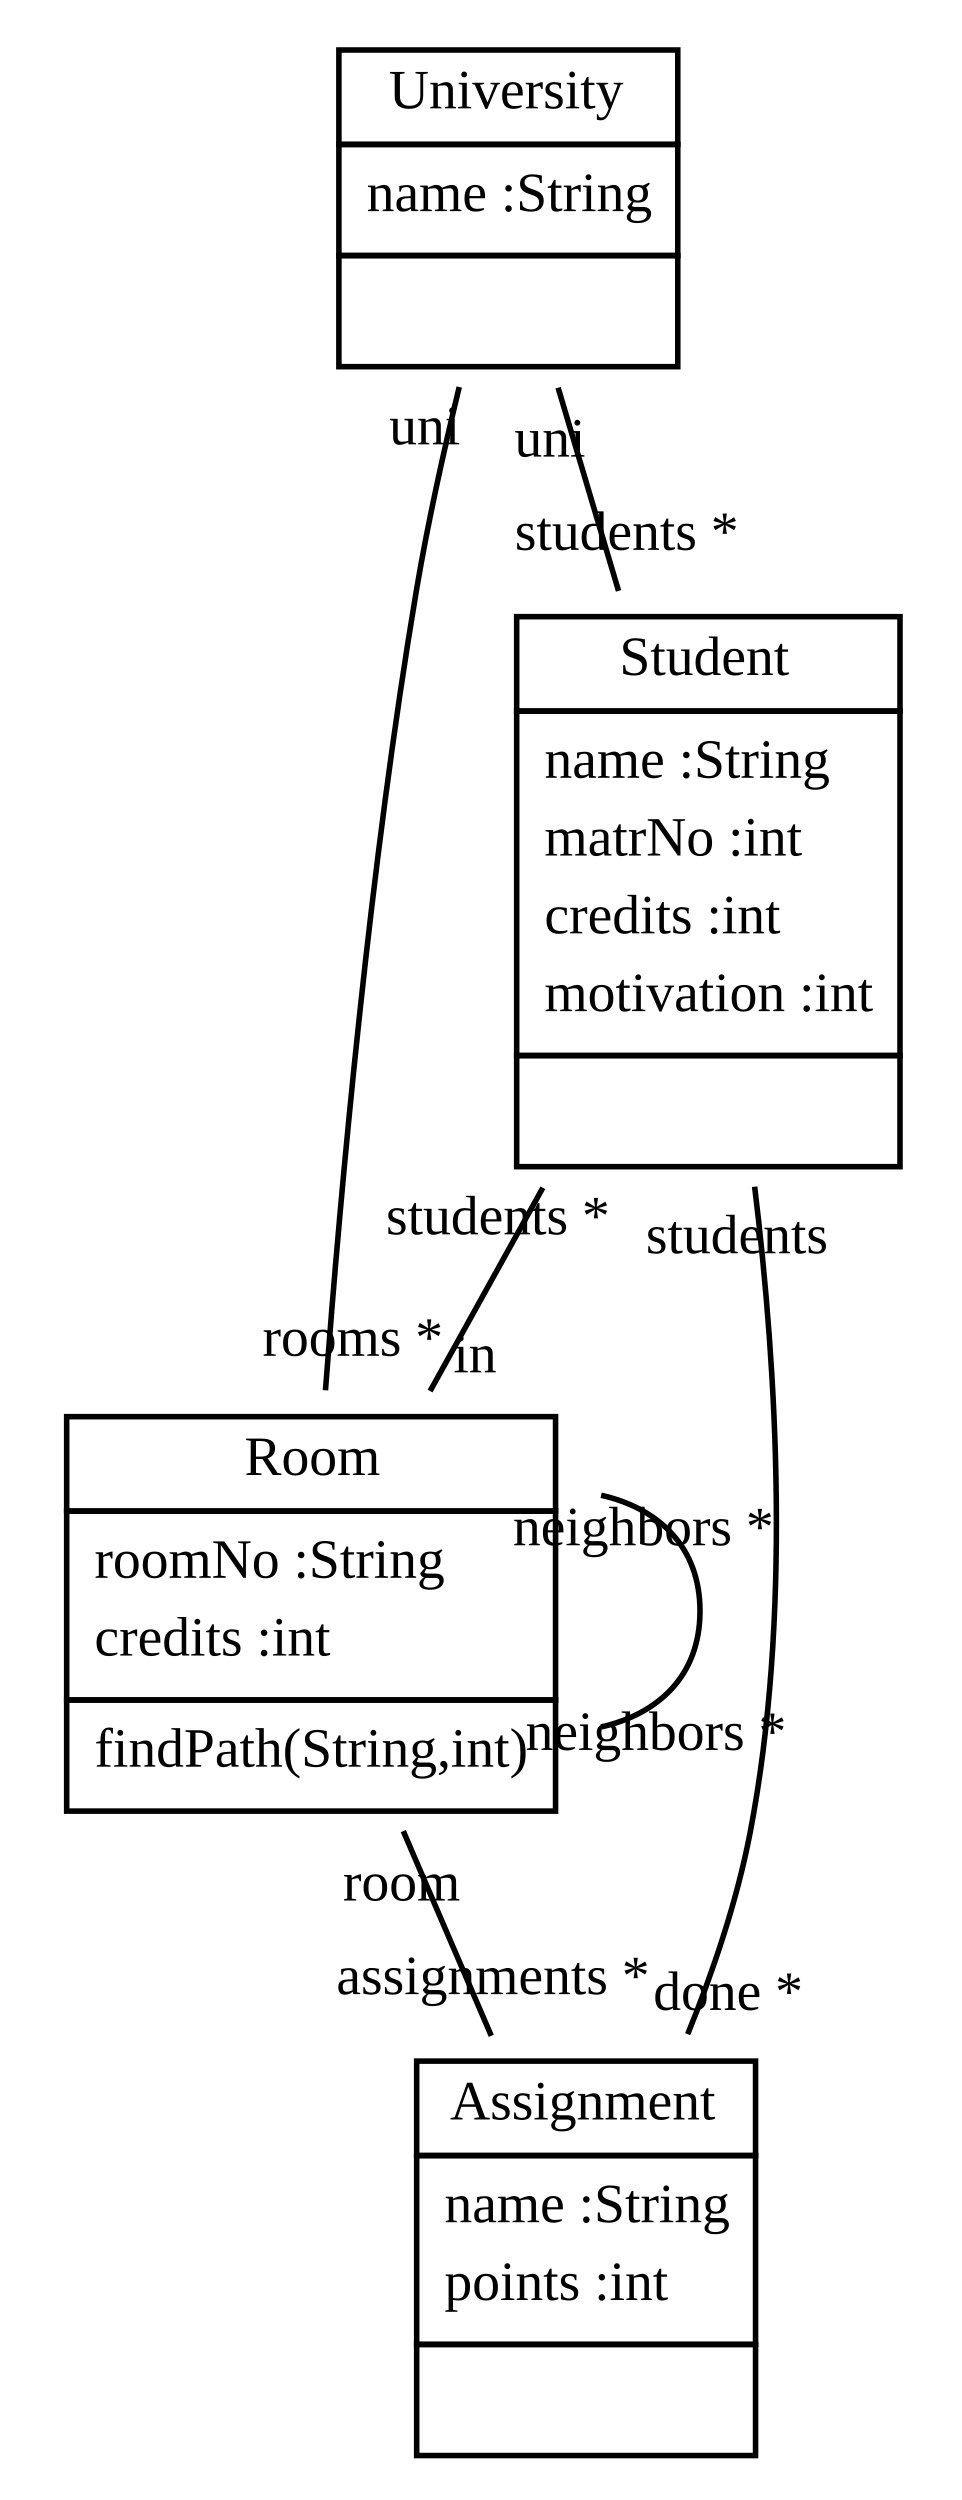
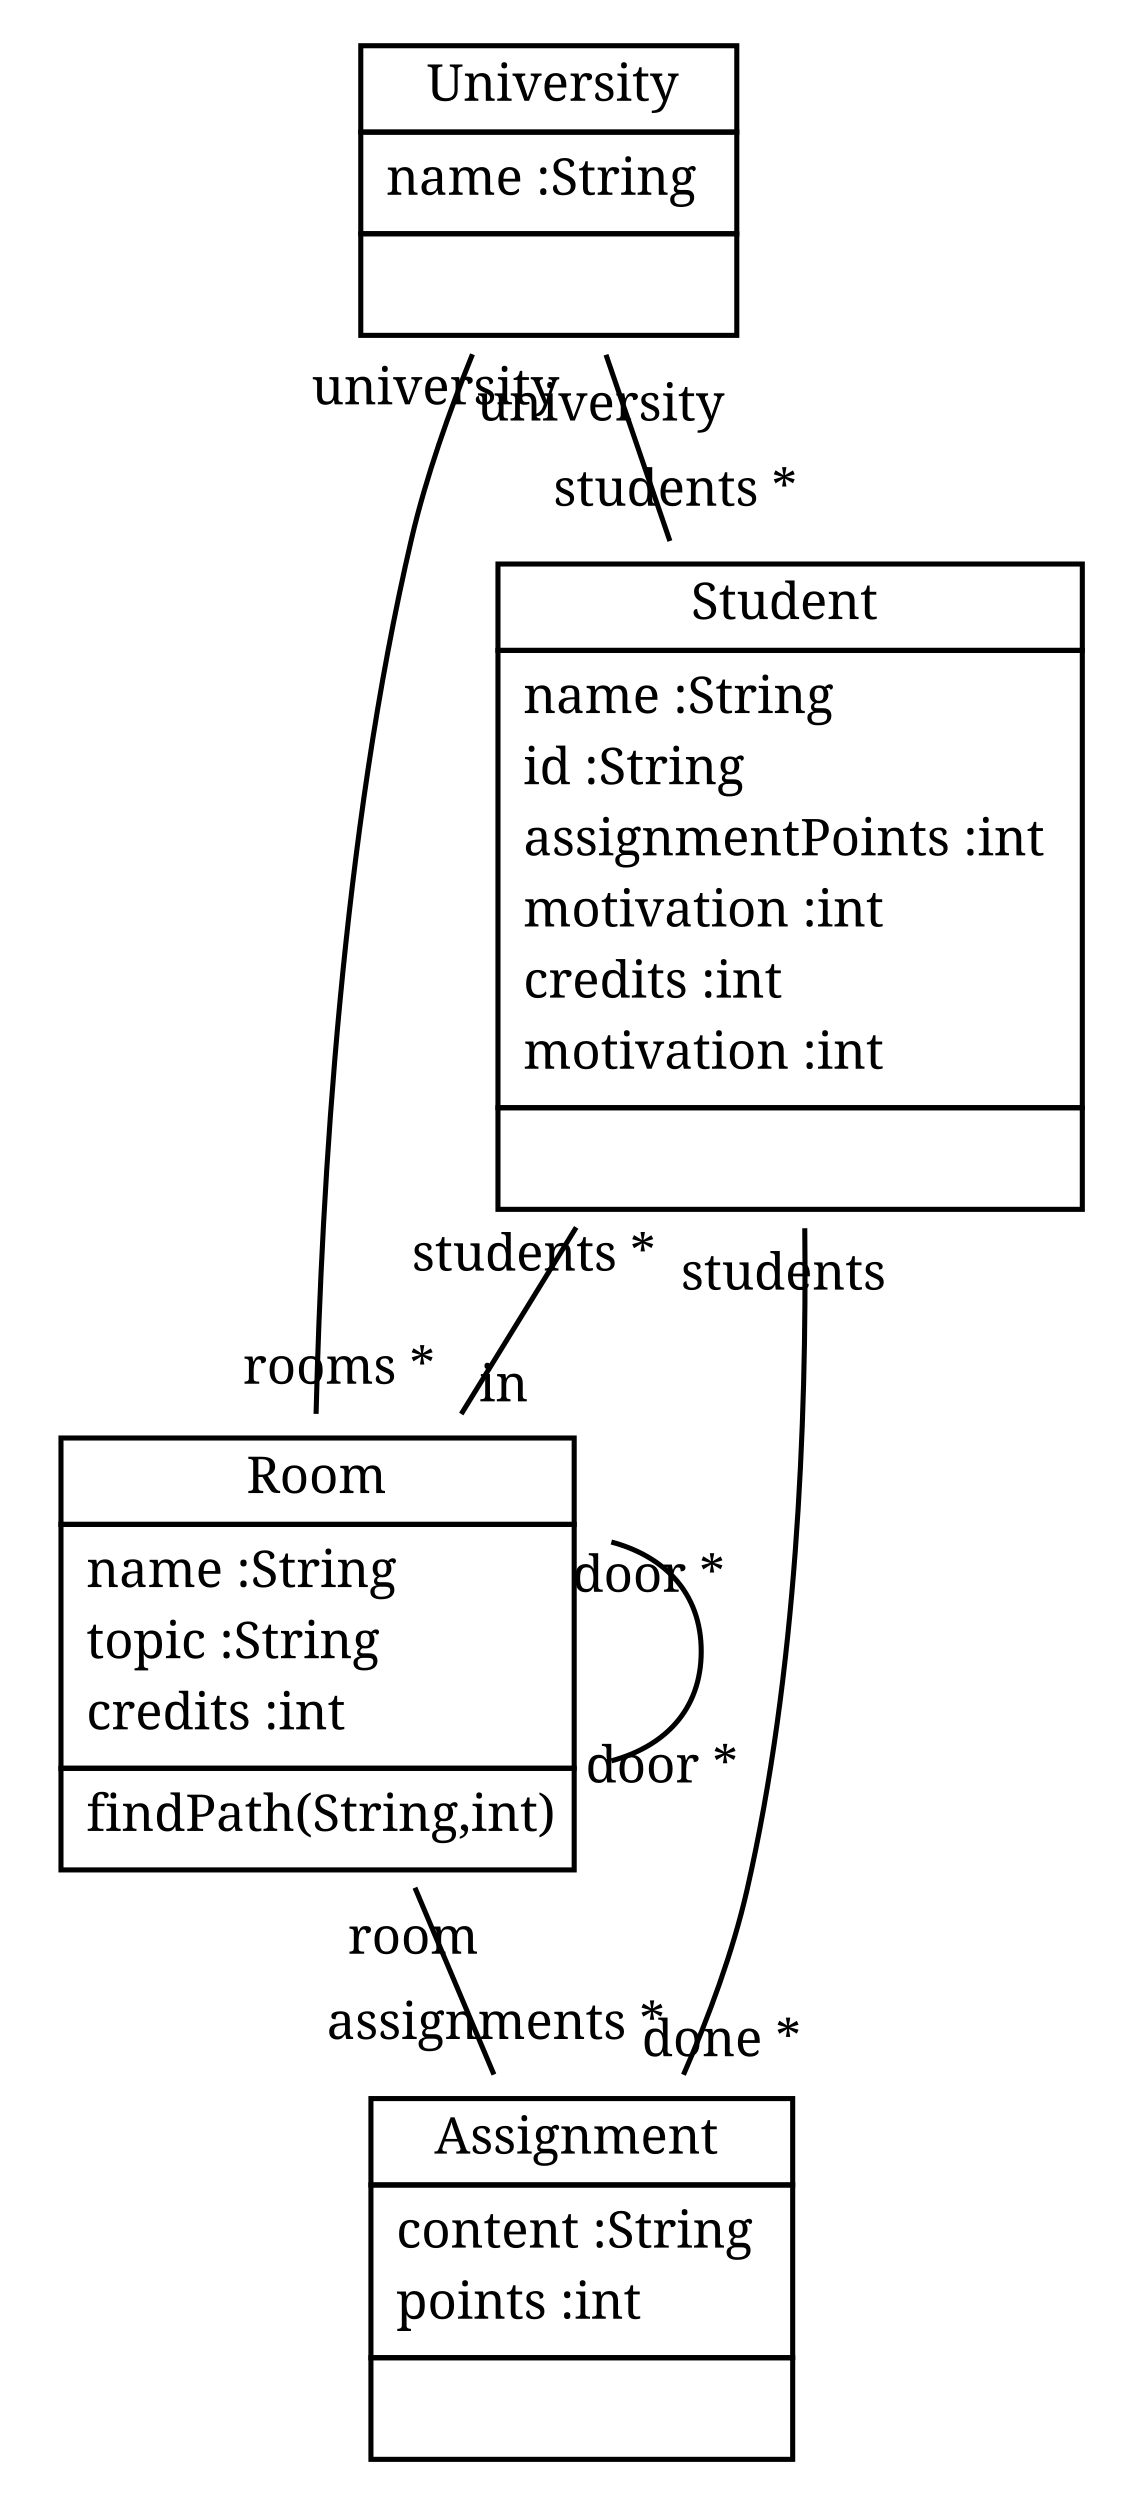
- <svg xmlns="http://www.w3.org/2000/svg" xmlns:xlink="http://www.w3.org/1999/xlink" width="173pt" height="450pt" viewBox="0.00 0.00 173.00 450.00">
-   <g id="graph1" class="graph" transform="scale(1 1) rotate(0) translate(4 446)">
-     <polygon fill="white" stroke="white" points="-4,5 -4,-446 170,-446 170,5 -4,5" />
+ <svg xmlns="http://www.w3.org/2000/svg" xmlns:xlink="http://www.w3.org/1999/xlink" width="224pt" height="492pt" viewBox="0.00 0.00 224.00 492.00">
+   <g id="graph1" class="graph" transform="scale(1 1) rotate(0) translate(4 488)">
+     <polygon fill="white" stroke="white" points="-4,5 -4,-488 221,-488 221,5 -4,5" />
    <g id="node1" class="node">
-       <a xlink:href="../examples/org/sdmlib/examples/studyright/University.java" xlink:title="&lt;TABLE&gt;">
-         <polygon fill="none" stroke="black" points="57,-420 57,-437 118,-437 118,-420 57,-420" />
-         <text text-anchor="start" x="66" y="-426.5" font-family="Times New Roman,serif" font-size="10.00">University</text>
+       <a xlink:href="../examples/org/sdmlib/examples/studyrightWithAssignments/University.java" xlink:title="&lt;TABLE&gt;">
+         <polygon fill="none" stroke="black" points="67,-462 67,-479 141,-479 141,-462 67,-462" />
+         <text text-anchor="start" x="80" y="-468.167" font-family="Times Roman,serif" font-size="10.00">University</text>
      </a>
-       <polygon fill="none" stroke="black" points="57,-400 57,-420 118,-420 118,-400 57,-400" />
-       <text text-anchor="start" x="62" y="-408" font-family="Times New Roman,serif" font-size="10.00">name :String</text>
-       <polygon fill="none" stroke="black" points="57,-380 57,-400 118,-400 118,-380 57,-380" />
-       <text text-anchor="start" x="86" y="-388" font-family="Times New Roman,serif" font-size="10.00"> </text>
+       <polygon fill="none" stroke="black" points="67,-442 67,-462 141,-462 141,-442 67,-442" />
+       <text text-anchor="start" x="72" y="-449.667" font-family="Times Roman,serif" font-size="10.00">name :String</text>
+       <polygon fill="none" stroke="black" points="67,-422 67,-442 141,-442 141,-422 67,-422" />
+       <text text-anchor="start" x="102" y="-429.667" font-family="Times Roman,serif" font-size="10.00"> </text>
    </g>
    <g id="node2" class="node">
-       <a xlink:href="../examples/org/sdmlib/examples/studyright/Student.java" xlink:title="&lt;TABLE&gt;">
-         <polygon fill="none" stroke="black" points="89,-318 89,-335 158,-335 158,-318 89,-318" />
-         <text text-anchor="start" x="107.5" y="-324.5" font-family="Times New Roman,serif" font-size="10.00">Student</text>
+       <a xlink:href="../examples/org/sdmlib/examples/studyrightWithAssignments/Student.java" xlink:title="&lt;TABLE&gt;">
+         <polygon fill="none" stroke="black" points="94,-360 94,-377 209,-377 209,-360 94,-360" />
+         <text text-anchor="start" x="132" y="-366.167" font-family="Times Roman,serif" font-size="10.00">Student</text>
      </a>
-       <polygon fill="none" stroke="black" points="89,-256 89,-318 158,-318 158,-256 89,-256" />
-       <text text-anchor="start" x="94" y="-306" font-family="Times New Roman,serif" font-size="10.00">name :String</text>
-       <text text-anchor="start" x="94" y="-292" font-family="Times New Roman,serif" font-size="10.00">matrNo :int</text>
-       <text text-anchor="start" x="94" y="-278" font-family="Times New Roman,serif" font-size="10.00">credits :int</text>
-       <text text-anchor="start" x="94" y="-264" font-family="Times New Roman,serif" font-size="10.00">motivation :int</text>
-       <polygon fill="none" stroke="black" points="89,-236 89,-256 158,-256 158,-236 89,-236" />
-       <text text-anchor="start" x="122" y="-244" font-family="Times New Roman,serif" font-size="10.00"> </text>
+       <polygon fill="none" stroke="black" points="94,-270 94,-360 209,-360 209,-270 94,-270" />
+       <text text-anchor="start" x="99" y="-347.667" font-family="Times Roman,serif" font-size="10.00">name :String</text>
+       <text text-anchor="start" x="99" y="-333.667" font-family="Times Roman,serif" font-size="10.00">id :String</text>
+       <text text-anchor="start" x="99" y="-319.667" font-family="Times Roman,serif" font-size="10.00">assignmentPoints :int</text>
+       <text text-anchor="start" x="99" y="-305.667" font-family="Times Roman,serif" font-size="10.00">motivation :int</text>
+       <text text-anchor="start" x="99" y="-291.667" font-family="Times Roman,serif" font-size="10.00">credits :int</text>
+       <text text-anchor="start" x="99" y="-277.667" font-family="Times Roman,serif" font-size="10.00">motivation :int</text>
+       <polygon fill="none" stroke="black" points="94,-250 94,-270 209,-270 209,-250 94,-250" />
+       <text text-anchor="start" x="149.5" y="-257.667" font-family="Times Roman,serif" font-size="10.00"> </text>
    </g>
    <g id="edge2" class="edge">
-       <path fill="none" stroke="black" d="M96.459,-376.209C99.792,-365.005 103.634,-352.093 107.341,-339.632" />
-       <text text-anchor="middle" x="108.807" y="-347.024" font-family="Times New Roman,serif" font-size="10.00">students *</text>
-       <text text-anchor="middle" x="94.992" y="-363.817" font-family="Times New Roman,serif" font-size="10.00">uni</text>
+       <path fill="none" stroke="black" d="M115.258,-418.185C119.06,-407.103 123.455,-394.291 127.835,-381.525" />
+       <text text-anchor="middle" x="128.891" y="-388.469" font-family="Times Roman,serif" font-size="10.00">students *</text>
+       <text text-anchor="middle" x="114.201" y="-405.241" font-family="Times Roman,serif" font-size="10.00">university</text>
    </g>
    <g id="node3" class="node">
-       <a xlink:href="../examples/org/sdmlib/examples/studyright/Room.java" xlink:title="&lt;TABLE&gt;">
-         <polygon fill="none" stroke="black" points="8,-174 8,-191 96,-191 96,-174 8,-174" />
-         <text text-anchor="start" x="40" y="-180.5" font-family="Times New Roman,serif" font-size="10.00">Room</text>
+       <a xlink:href="../examples/org/sdmlib/examples/studyrightWithAssignments/Room.java" xlink:title="&lt;TABLE&gt;">
+         <polygon fill="none" stroke="black" points="8,-188 8,-205 109,-205 109,-188 8,-188" />
+         <text text-anchor="start" x="44.5" y="-194.167" font-family="Times Roman,serif" font-size="10.00">Room</text>
      </a>
-       <polygon fill="none" stroke="black" points="8,-140 8,-174 96,-174 96,-140 8,-140" />
-       <text text-anchor="start" x="13" y="-162" font-family="Times New Roman,serif" font-size="10.00">roomNo :String</text>
-       <text text-anchor="start" x="13" y="-148" font-family="Times New Roman,serif" font-size="10.00">credits :int</text>
-       <polygon fill="none" stroke="black" points="8,-120 8,-140 96,-140 96,-120 8,-120" />
-       <text text-anchor="start" x="13" y="-128" font-family="Times New Roman,serif" font-size="10.00">findPath(String,int)</text>
+       <polygon fill="none" stroke="black" points="8,-140 8,-188 109,-188 109,-140 8,-140" />
+       <text text-anchor="start" x="13" y="-175.667" font-family="Times Roman,serif" font-size="10.00">name :String</text>
+       <text text-anchor="start" x="13" y="-161.667" font-family="Times Roman,serif" font-size="10.00">topic :String</text>
+       <text text-anchor="start" x="13" y="-147.667" font-family="Times Roman,serif" font-size="10.00">credits :int</text>
+       <polygon fill="none" stroke="black" points="8,-120 8,-140 109,-140 109,-120 8,-120" />
+       <text text-anchor="start" x="13" y="-127.667" font-family="Times Roman,serif" font-size="10.00">findPath(String,int)</text>
    </g>
    <g id="edge4" class="edge">
-       <path fill="none" stroke="black" d="M78.666,-376.344C75.902,-364.951 73.019,-351.959 71,-340 62.651,-290.552 57.396,-232.926 54.581,-195.751" />
-       <text text-anchor="middle" x="59.501" y="-201.957" font-family="Times New Roman,serif" font-size="10.00">rooms *</text>
-       <text text-anchor="middle" x="72.441" y="-366.018" font-family="Times New Roman,serif" font-size="10.00">uni</text>
+       <path fill="none" stroke="black" d="M88.98,-418.272C84.406,-406.999 79.842,-394.15 77,-382 63.354,-323.658 59.3,-254.507 58.204,-209.748" />
+       <text text-anchor="middle" x="62.701" y="-215.681" font-family="Times Roman,serif" font-size="10.00">rooms *</text>
+       <text text-anchor="middle" x="81.692" y="-408.426" font-family="Times Roman,serif" font-size="10.00">university</text>
    </g>
    <g id="edge8" class="edge">
-       <path fill="none" stroke="black" d="M93.712,-232.199C86.912,-219.94 79.799,-207.117 73.412,-195.602" />
-       <text text-anchor="middle" x="81.504" y="-198.978" font-family="Times New Roman,serif" font-size="10.00">in</text>
-       <text text-anchor="middle" x="85.62" y="-223.823" font-family="Times New Roman,serif" font-size="10.00">students *</text>
+       <path fill="none" stroke="black" d="M109.396,-246.45C101.755,-234.043 93.935,-221.346 86.775,-209.721" />
+       <text text-anchor="middle" x="95.126" y="-212.221" font-family="Times Roman,serif" font-size="10.00">in</text>
+       <text text-anchor="middle" x="101.045" y="-237.949" font-family="Times Roman,serif" font-size="10.00">students *</text>
    </g>
    <g id="node4" class="node">
-       <a xlink:href="../examples/org/sdmlib/examples/studyright/Assignment.java" xlink:title="&lt;TABLE&gt;">
-         <polygon fill="none" stroke="black" points="71,-58 71,-75 132,-75 132,-58 71,-58" />
-         <text text-anchor="start" x="77" y="-64.5" font-family="Times New Roman,serif" font-size="10.00">Assignment</text>
+       <a xlink:href="../examples/org/sdmlib/examples/studyrightWithAssignments/Assignment.java" xlink:title="&lt;TABLE&gt;">
+         <polygon fill="none" stroke="black" points="69,-58 69,-75 152,-75 152,-58 69,-58" />
+         <text text-anchor="start" x="81.5" y="-64.167" font-family="Times Roman,serif" font-size="10.00">Assignment</text>
      </a>
-       <polygon fill="none" stroke="black" points="71,-24 71,-58 132,-58 132,-24 71,-24" />
-       <text text-anchor="start" x="76" y="-46" font-family="Times New Roman,serif" font-size="10.00">name :String</text>
-       <text text-anchor="start" x="76" y="-32" font-family="Times New Roman,serif" font-size="10.00">points :int</text>
-       <polygon fill="none" stroke="black" points="71,-4 71,-24 132,-24 132,-4 71,-4" />
-       <text text-anchor="start" x="100" y="-12" font-family="Times New Roman,serif" font-size="10.00"> </text>
+       <polygon fill="none" stroke="black" points="69,-24 69,-58 152,-58 152,-24 69,-24" />
+       <text text-anchor="start" x="74" y="-45.667" font-family="Times Roman,serif" font-size="10.00">content :String</text>
+       <text text-anchor="start" x="74" y="-31.667" font-family="Times Roman,serif" font-size="10.00">points :int</text>
+       <polygon fill="none" stroke="black" points="69,-4 69,-24 152,-24 152,-4 69,-4" />
+       <text text-anchor="start" x="108.5" y="-11.667" font-family="Times Roman,serif" font-size="10.00"> </text>
    </g>
    <g id="edge12" class="edge">
-       <path fill="none" stroke="black" d="M131.836,-232.394C135.921,-198.81 138.415,-154.506 131,-116 128.666,-103.882 124.392,-91.232 119.787,-79.849" />
-       <text text-anchor="middle" x="127.059" y="-84.214" font-family="Times New Roman,serif" font-size="10.00">done *</text>
-       <text text-anchor="middle" x="128.651" y="-220.414" font-family="Times New Roman,serif" font-size="10.00">students</text>
+       <path fill="none" stroke="black" d="M154.379,-246.284C154.794,-207.653 152.749,-158.59 143,-116 140.208,-103.801 135.502,-91.116 130.506,-79.684" />
+       <text text-anchor="middle" x="137.966" y="-83.344" font-family="Times Roman,serif" font-size="10.00">done *</text>
+       <text text-anchor="middle" x="150.188" y="-234.205" font-family="Times Roman,serif" font-size="10.00">students</text>
    </g>
    <g id="edge6" class="edge">
-       <path fill="none" stroke="black" d="M104.202,-176.853C114.592,-174.506 122,-167.555 122,-156 122,-144.445 114.592,-137.494 104.202,-135.147" />
-       <text text-anchor="middle" x="114.067" y="-131.009" font-family="Times New Roman,serif" font-size="10.00">neighbors *</text>
-       <text text-anchor="middle" x="111.799" y="-167.849" font-family="Times New Roman,serif" font-size="10.00">neighbors *</text>
+       <path fill="none" stroke="black" d="M116.312,-184.533C126.726,-181.734 134,-174.557 134,-163 134,-151.443 126.726,-144.266 116.312,-141.467" />
+       <text text-anchor="middle" x="126.233" y="-137.212" font-family="Times Roman,serif" font-size="10.00">door *</text>
+       <text text-anchor="middle" x="123.65" y="-174.74" font-family="Times Roman,serif" font-size="10.00">door *</text>
    </g>
    <g id="edge10" class="edge">
-       <path fill="none" stroke="black" d="M68.589,-116.405C73.698,-104.519 79.32,-91.438 84.428,-79.555" />
-       <text text-anchor="middle" x="84.732" y="-87.051" font-family="Times New Roman,serif" font-size="10.00">assignments *</text>
-       <text text-anchor="middle" x="68.285" y="-103.909" font-family="Times New Roman,serif" font-size="10.00">room</text>
+       <path fill="none" stroke="black" d="M77.659,-116.499C82.778,-104.39 88.247,-91.454 93.204,-79.73" />
+       <text text-anchor="middle" x="93.567" y="-86.724" font-family="Times Roman,serif" font-size="10.00">assignments *</text>
+       <text text-anchor="middle" x="77.296" y="-103.506" font-family="Times Roman,serif" font-size="10.00">room</text>
    </g>
  </g>
</svg>
